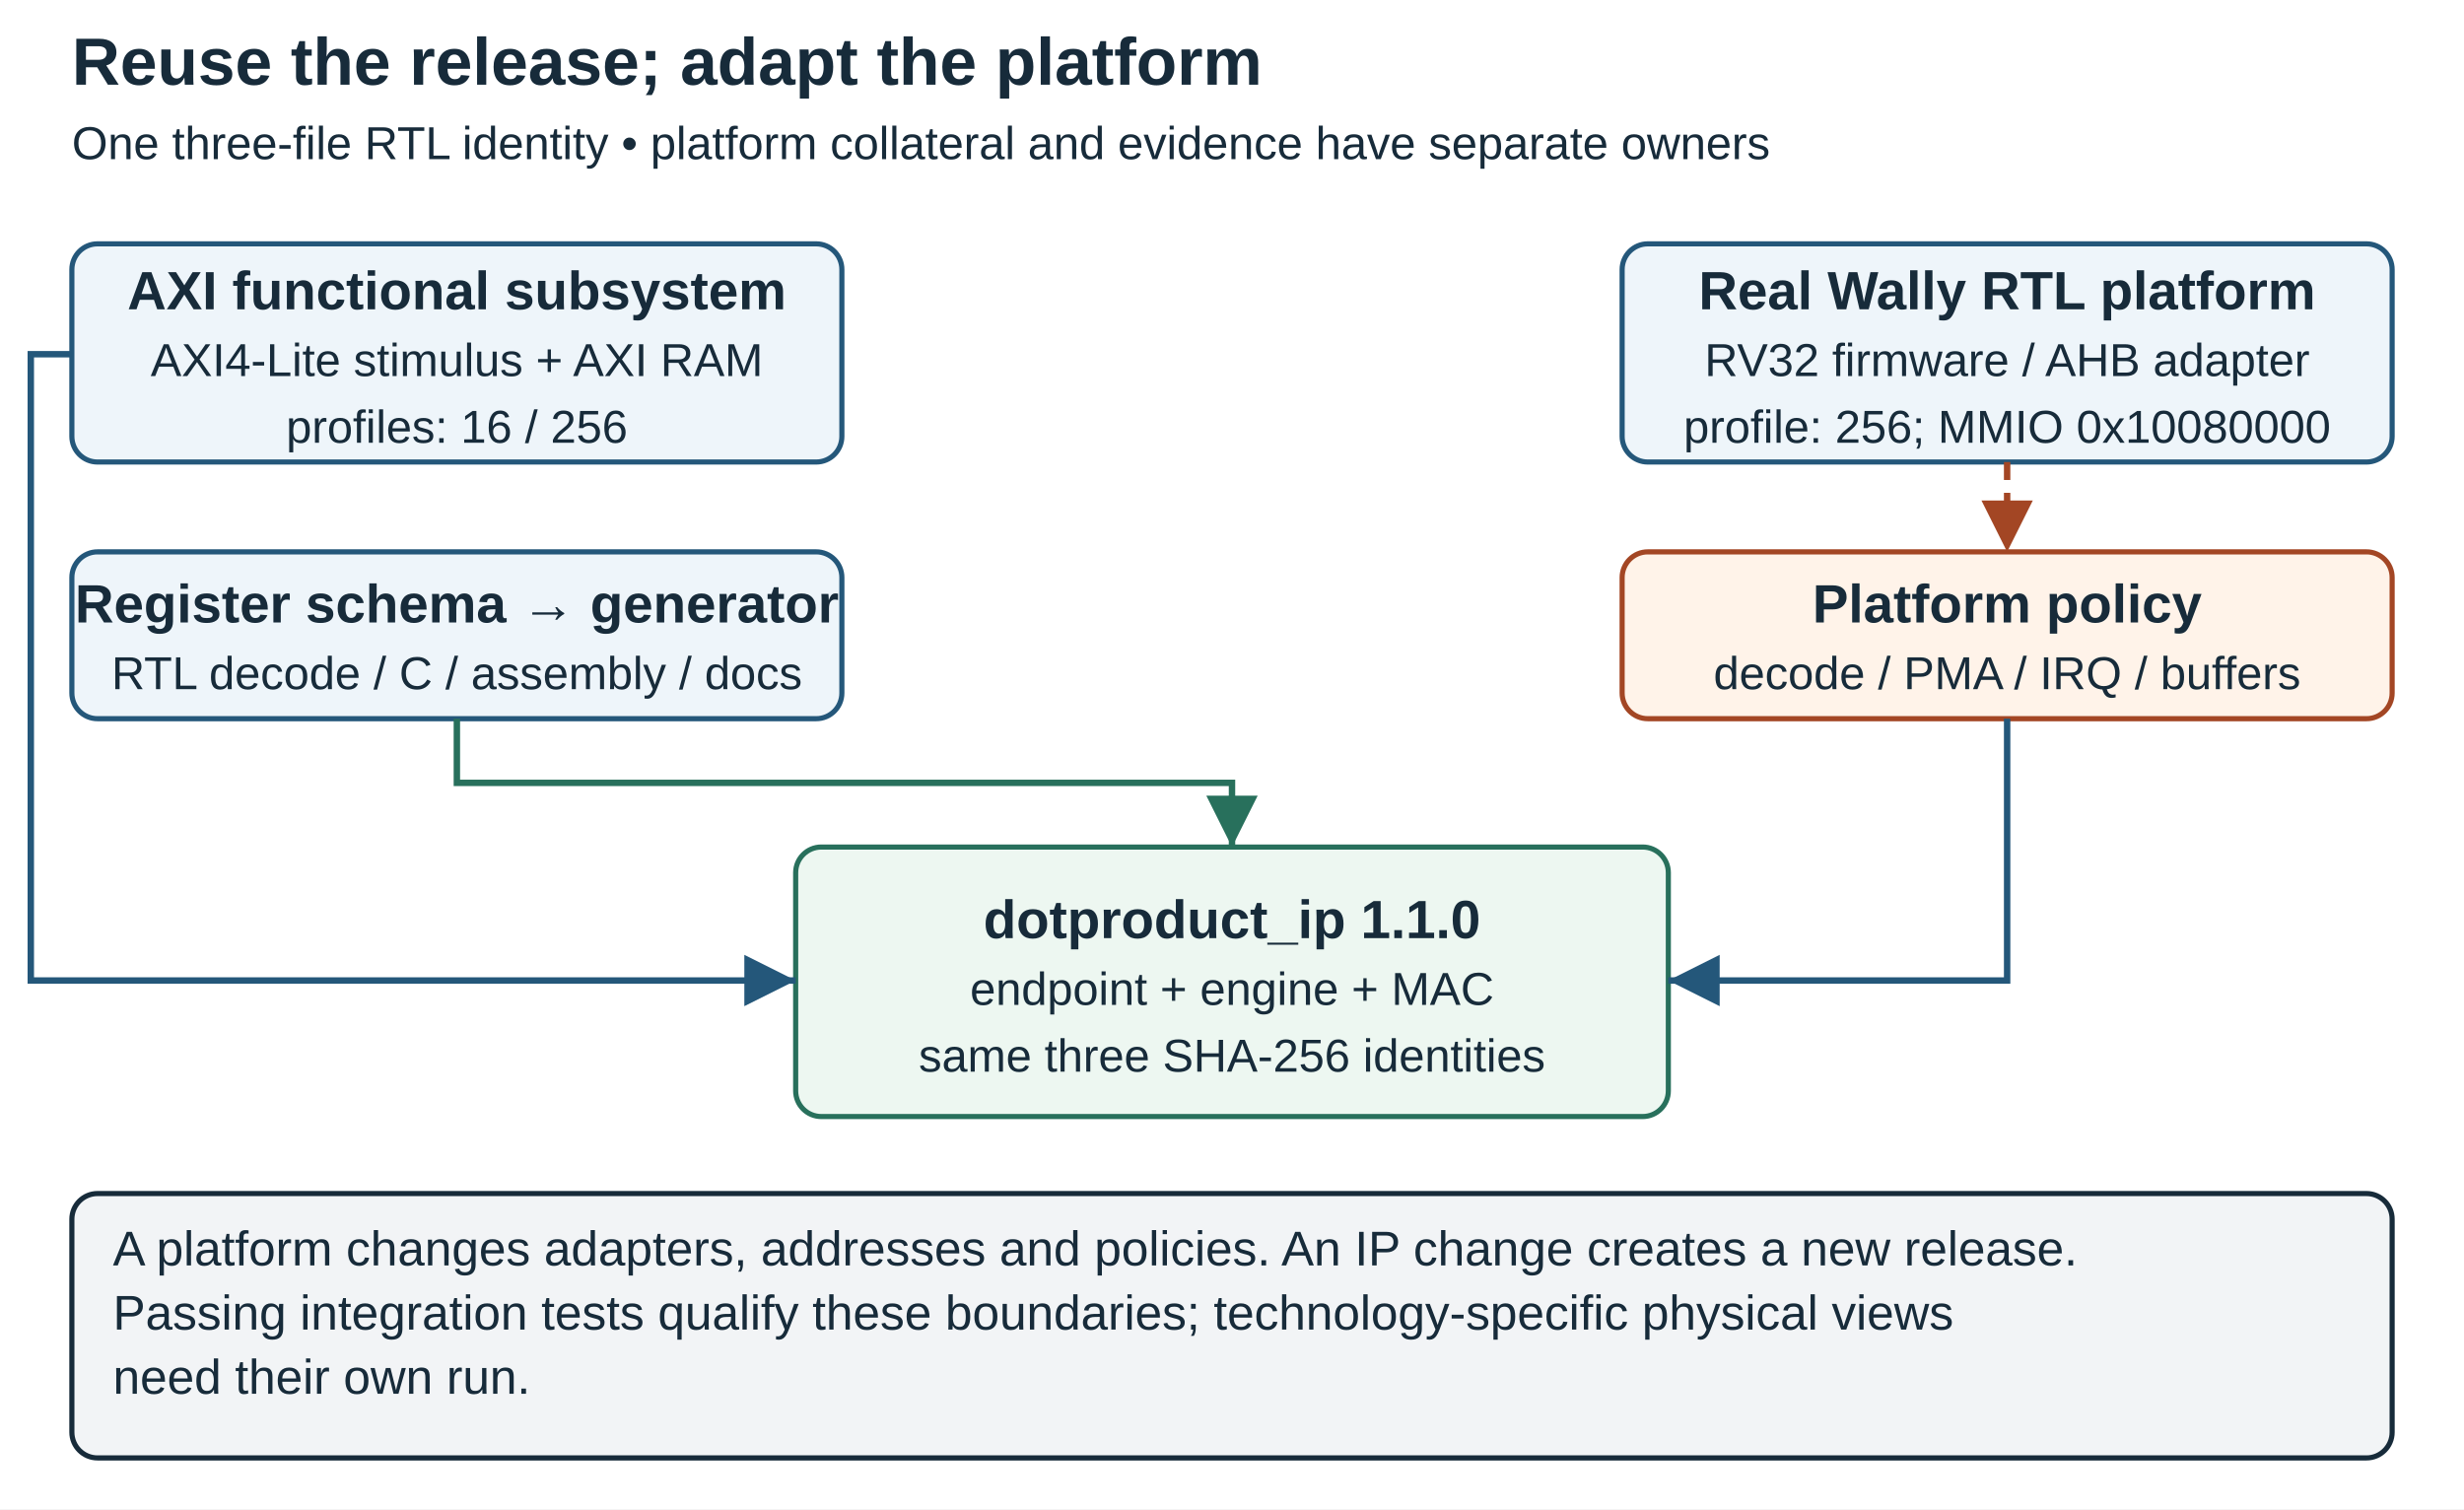
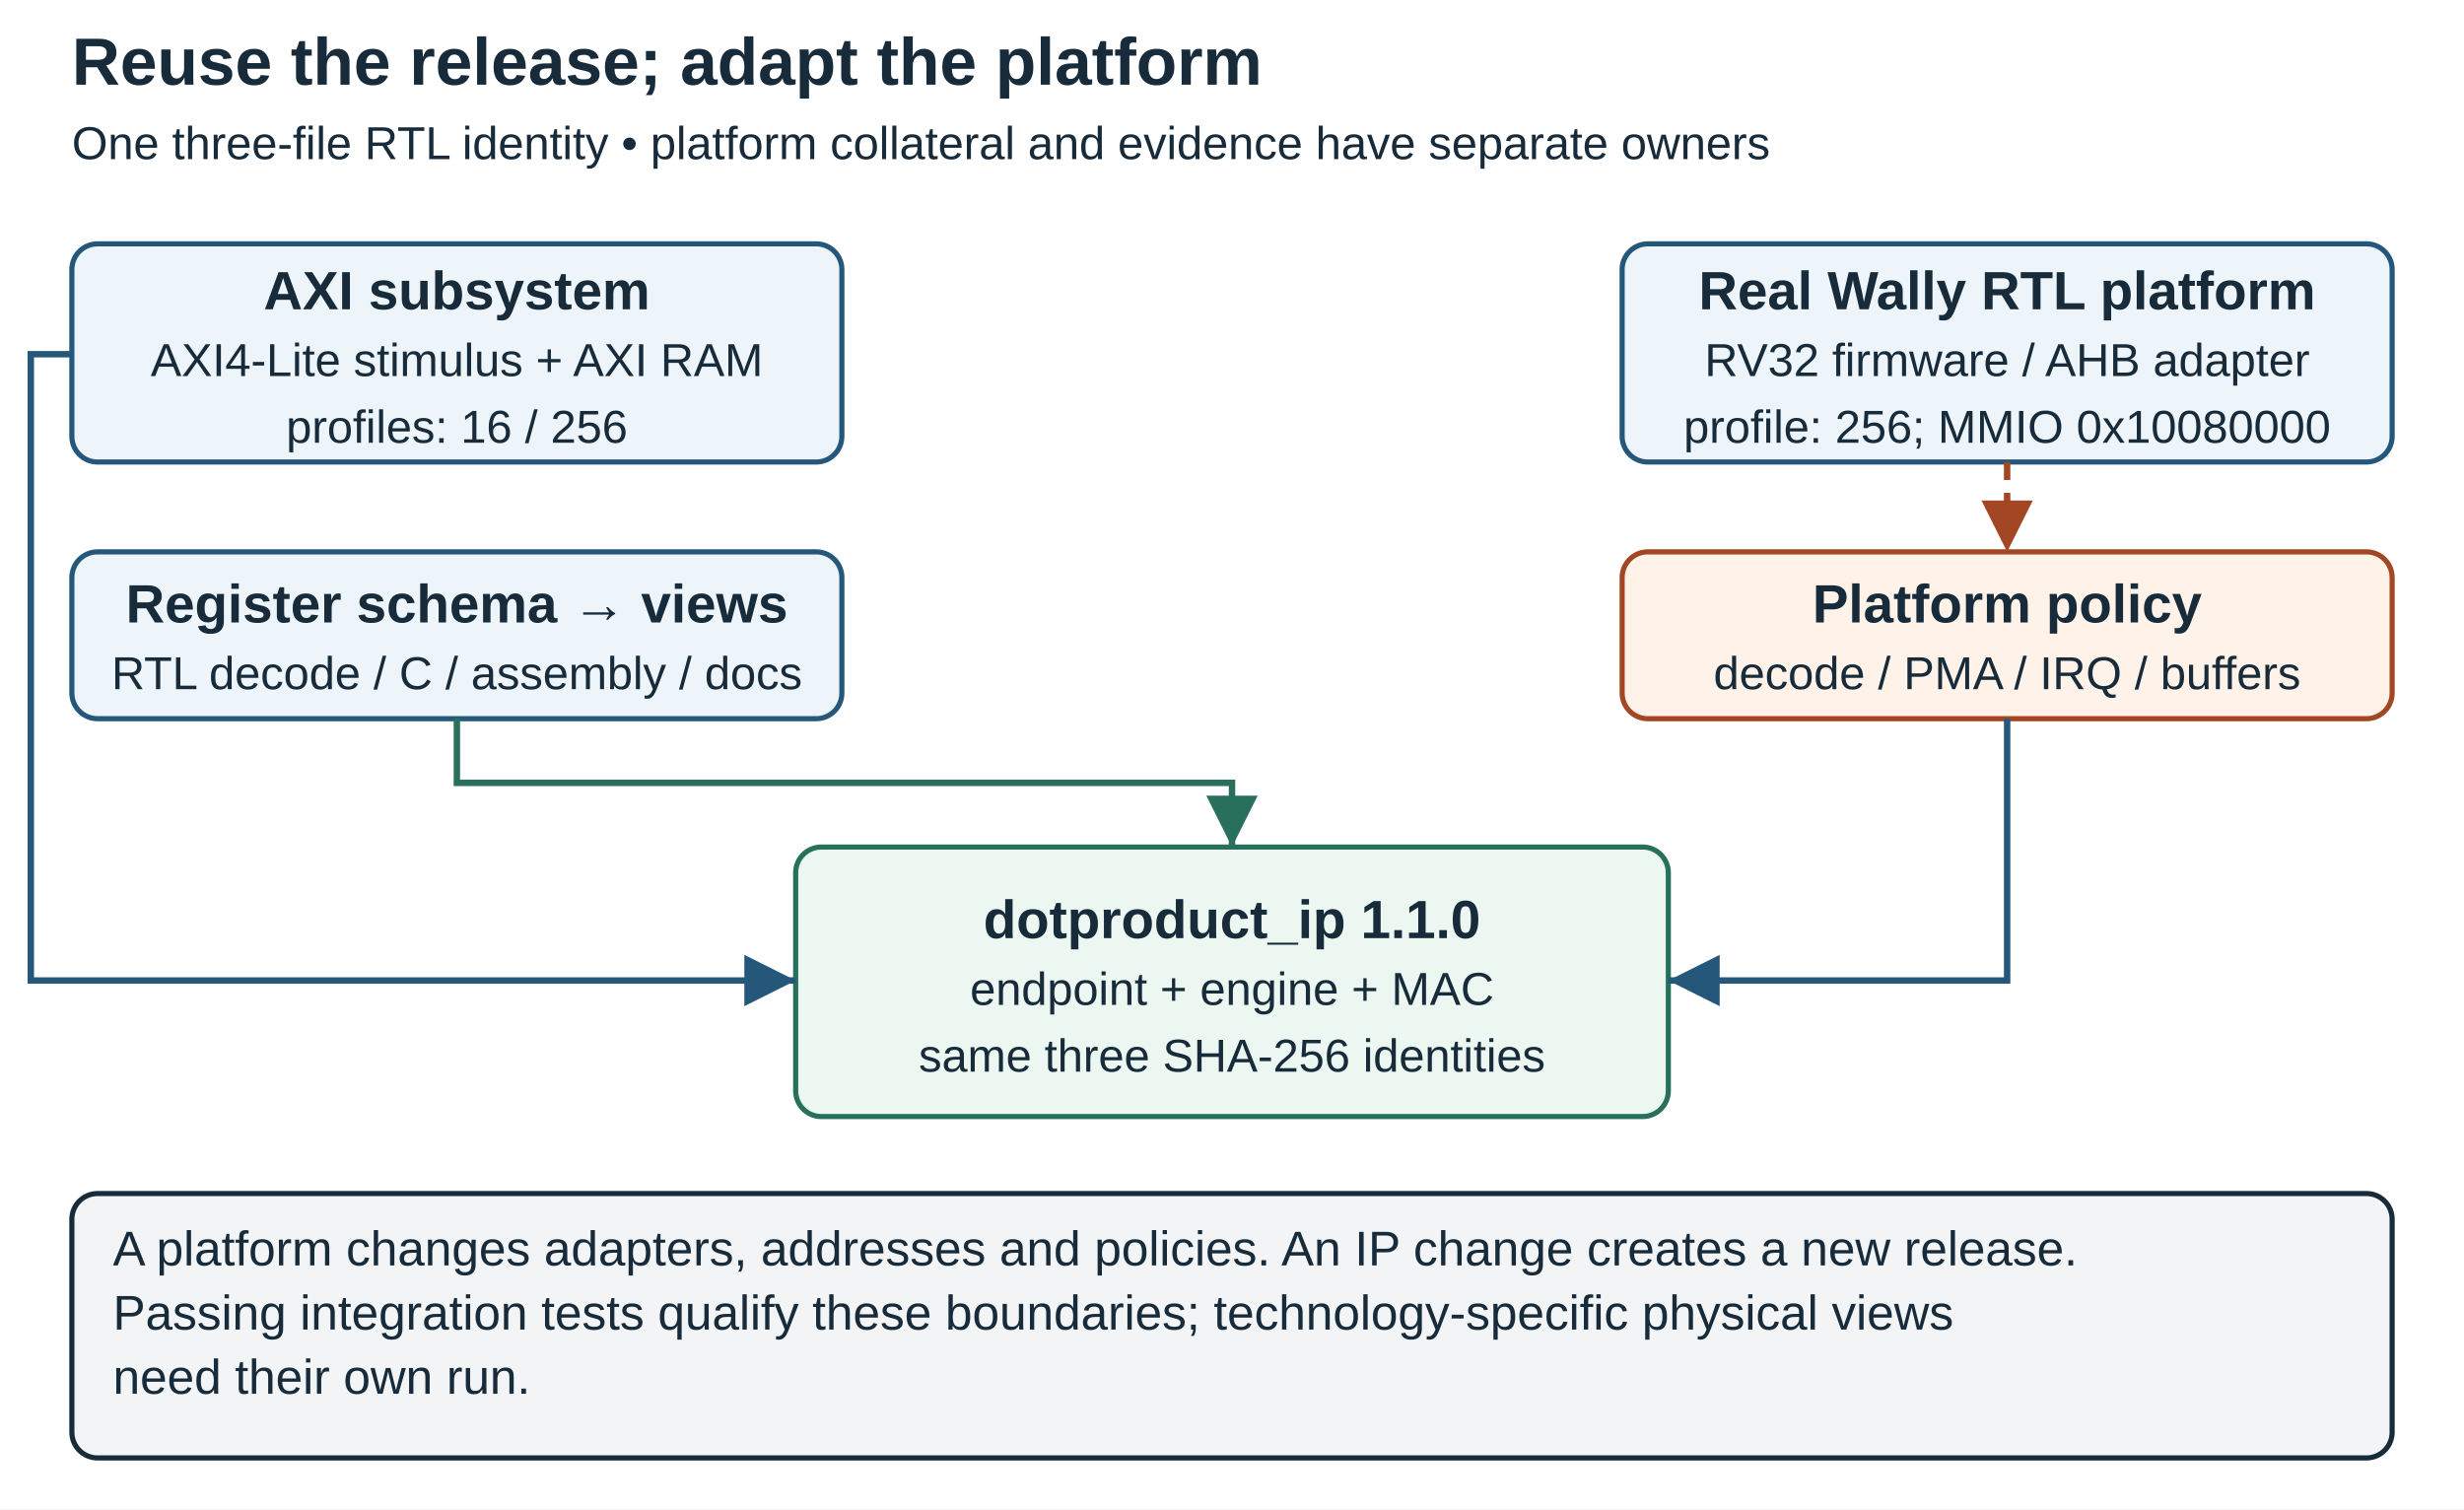
<svg xmlns="http://www.w3.org/2000/svg" width="960" height="588" viewBox="0 0 960 588" role="img" aria-labelledby="title desc">
  <defs>
    <marker id="data" markerWidth="9" markerHeight="9" refX="8" refY="4" orient="auto">
      <path d="M0 0L8 4L0 8Z" fill="#24577a" />
    </marker>
    <marker id="event" markerWidth="9" markerHeight="9" refX="8" refY="4" orient="auto">
      <path d="M0 0L8 4L0 8Z" fill="#a34624" />
    </marker>
    <marker id="memory" markerWidth="9" markerHeight="9" refX="8" refY="4" orient="auto">
      <path d="M0 0L8 4L0 8Z" fill="#28705c" />
    </marker>
  </defs>
  <rect width="960" height="588" fill="white" />
  <g font-family="Arial, sans-serif" fill="#172b3a">
    <text x="28" y="33" font-size="26" text-anchor="start" fill="#172b3a" font-weight="bold">Reuse the release; adapt the platform</text>
    <text x="28" y="62" font-size="18" text-anchor="start" fill="#172b3a" font-weight="normal">One three-file RTL identity • platform collateral and evidence have separate owners</text>
    <rect x="28" y="95" width="300" height="85" rx="10" fill="#eef5fa" stroke="#24577a" stroke-width="2" stroke-dasharray="none" />
-     <text x="178.0" y="120.5" font-size="21" text-anchor="middle" fill="#172b3a" font-weight="bold">AXI functional subsystem</text>
+     <text x="178.0" y="120.5" font-size="21" text-anchor="middle" fill="#172b3a" font-weight="bold">AXI subsystem</text>
    <text x="178.0" y="146.5" font-size="18" text-anchor="middle" fill="#172b3a" font-weight="normal">AXI4-Lite stimulus + AXI RAM</text>
    <text x="178.0" y="172.5" font-size="18" text-anchor="middle" fill="#172b3a" font-weight="normal">profiles: 16 / 256</text>
    <rect x="632" y="95" width="300" height="85" rx="10" fill="#eef5fa" stroke="#24577a" stroke-width="2" stroke-dasharray="none" />
    <text x="782.0" y="120.5" font-size="21" text-anchor="middle" fill="#172b3a" font-weight="bold">Real Wally RTL platform</text>
    <text x="782.0" y="146.5" font-size="18" text-anchor="middle" fill="#172b3a" font-weight="normal">RV32 firmware / AHB adapter</text>
    <text x="782.0" y="172.5" font-size="18" text-anchor="middle" fill="#172b3a" font-weight="normal">profile: 256; MMIO 0x10080000</text>
    <rect x="632" y="215" width="300" height="65" rx="10" fill="#fff3e9" stroke="#a34624" stroke-width="2" stroke-dasharray="none" />
    <text x="782.0" y="242.5" font-size="21" text-anchor="middle" fill="#172b3a" font-weight="bold">Platform policy</text>
    <text x="782.0" y="268.5" font-size="18" text-anchor="middle" fill="#172b3a" font-weight="normal">decode / PMA / IRQ / buffers</text>
    <path d="M782 180V215" fill="none" stroke="#a34624" stroke-width="2.5" stroke-dasharray="7 5" marker-end="url(#event)" />
    <rect x="310" y="330" width="340" height="105" rx="10" fill="#edf7f1" stroke="#28705c" stroke-width="2" stroke-dasharray="none" />
    <text x="480.0" y="365.5" font-size="21" text-anchor="middle" fill="#172b3a" font-weight="bold">dotproduct_ip 1.1.0</text>
    <text x="480.0" y="391.5" font-size="18" text-anchor="middle" fill="#172b3a" font-weight="normal">endpoint + engine + MAC</text>
    <text x="480.0" y="417.5" font-size="18" text-anchor="middle" fill="#172b3a" font-weight="normal">same three SHA-256 identities</text>
    <path d="M28 138H12V382H310" fill="none" stroke="#24577a" stroke-width="2.5" stroke-dasharray="none" marker-end="url(#data)" />
    <path d="M782 280V382H650" fill="none" stroke="#24577a" stroke-width="2.5" stroke-dasharray="none" marker-end="url(#data)" />
    <rect x="28" y="215" width="300" height="65" rx="10" fill="#eef5fa" stroke="#24577a" stroke-width="2" stroke-dasharray="none" />
-     <text x="178.0" y="242.5" font-size="21" text-anchor="middle" fill="#172b3a" font-weight="bold">Register schema → generator</text>
+     <text x="178.0" y="242.5" font-size="21" text-anchor="middle" fill="#172b3a" font-weight="bold">Register schema → views</text>
    <text x="178.0" y="268.5" font-size="18" text-anchor="middle" fill="#172b3a" font-weight="normal">RTL decode / C / assembly / docs</text>
    <path d="M178 280V305H480V330" fill="none" stroke="#28705c" stroke-width="2.5" stroke-dasharray="none" marker-end="url(#memory)" />
    <rect x="28" y="465" width="904" height="103" rx="10" fill="#f2f4f6" stroke="#172b3a" stroke-width="2" stroke-dasharray="none" />
    <text x="44" y="493" font-size="19" text-anchor="start" fill="#172b3a" font-weight="normal">A platform changes adapters, addresses and policies. An IP change creates a new release.</text>
    <text x="44" y="518" font-size="19" text-anchor="start" fill="#172b3a" font-weight="normal">Passing integration tests qualify these boundaries; technology-specific physical views</text>
    <text x="44" y="543" font-size="19" text-anchor="start" fill="#172b3a" font-weight="normal">need their own run.</text>
  </g>
</svg>
